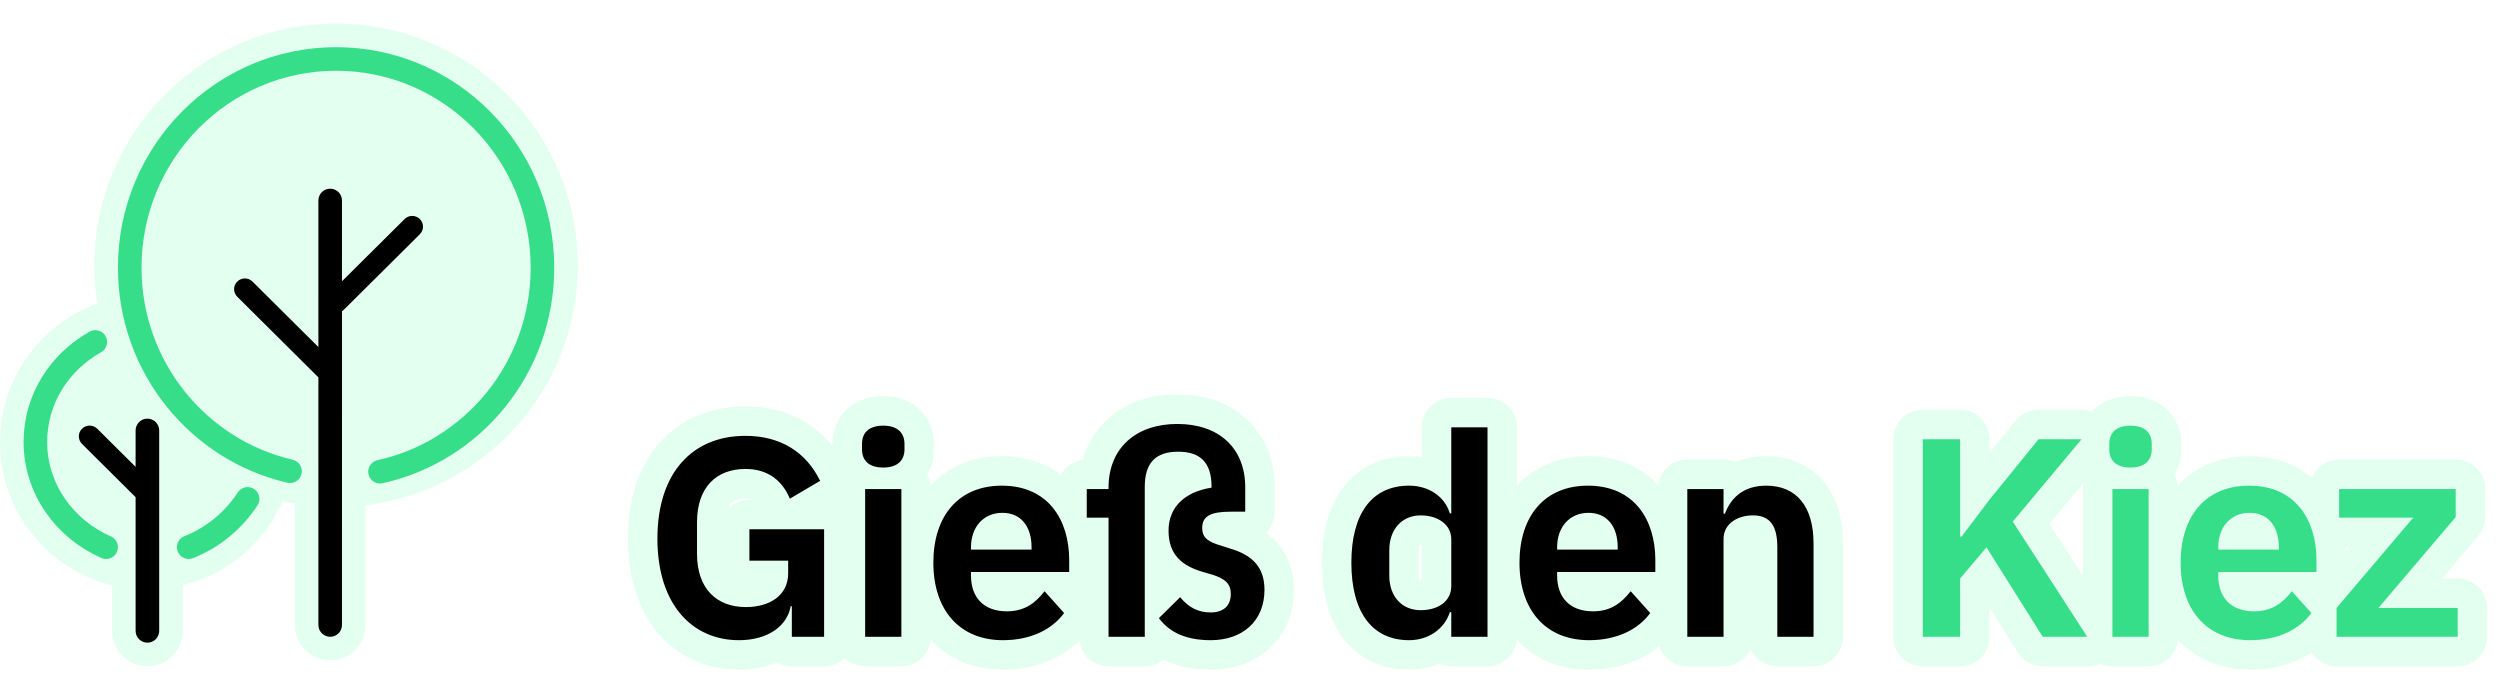
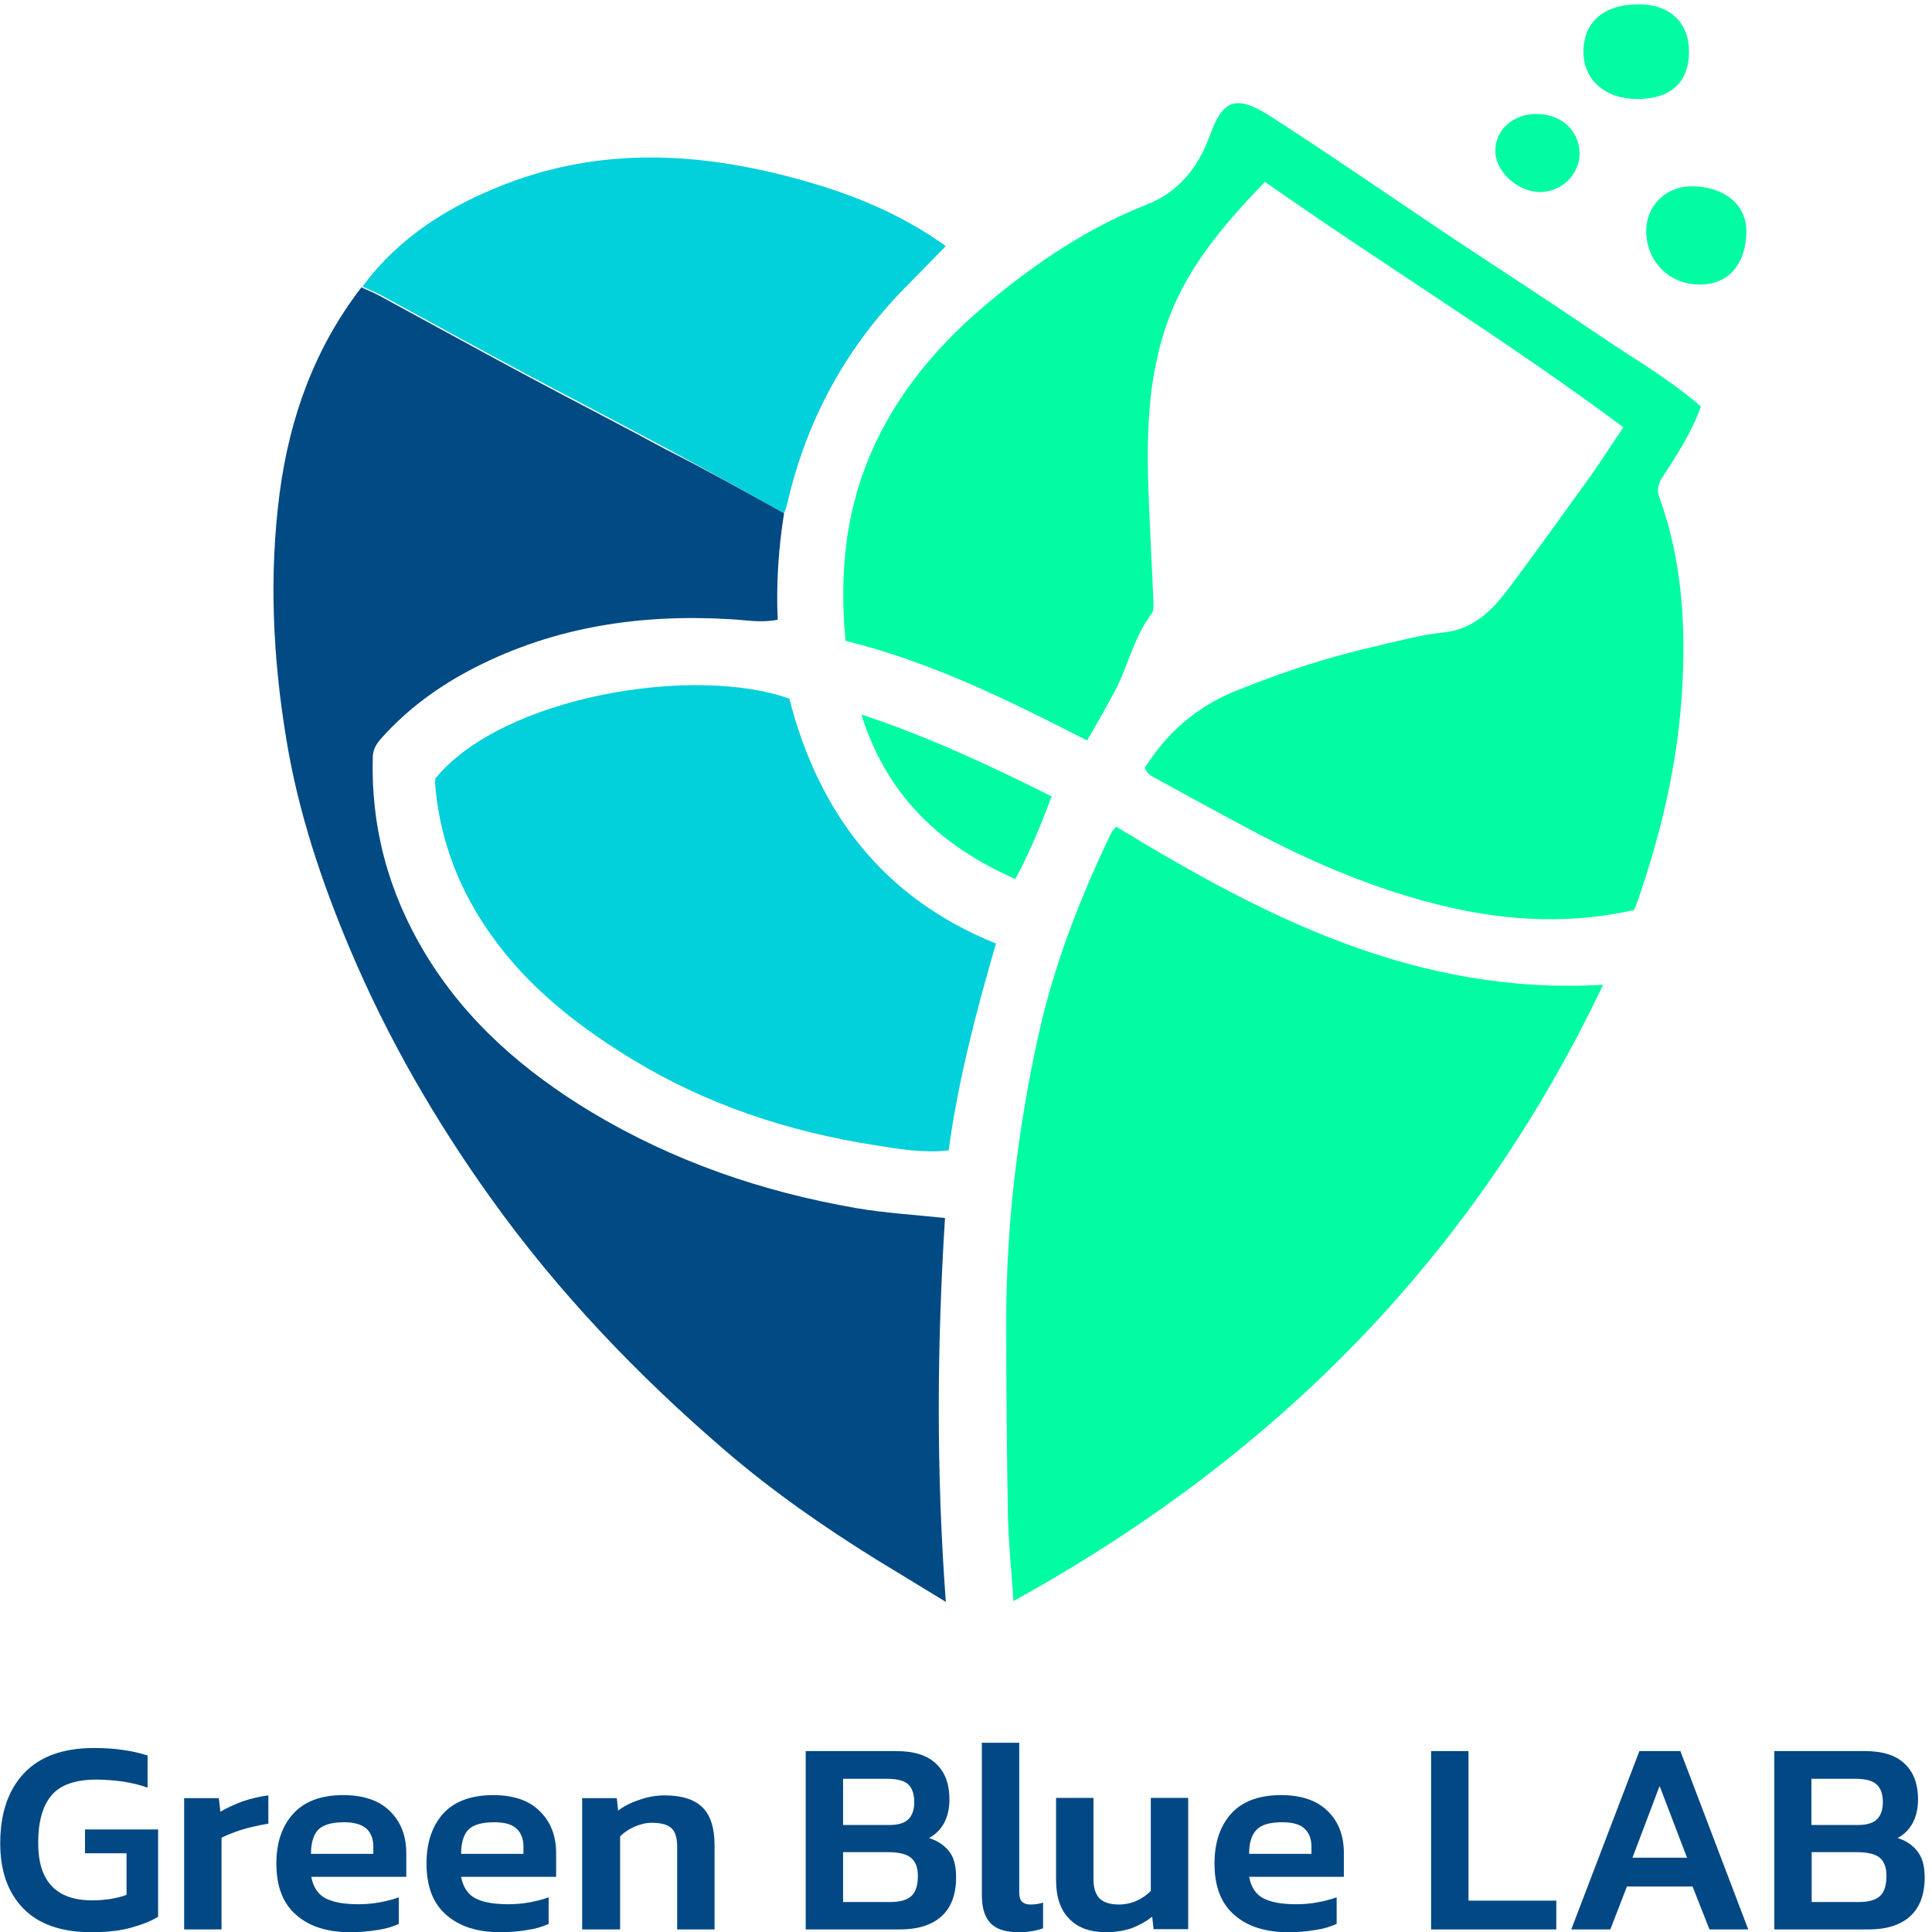
- <svg xmlns="http://www.w3.org/2000/svg" width="212px" height="58px" viewBox="0 0 212 58" version="1.1">
-   <g id="logo" stroke="none" stroke-width="1" fill="none" fill-rule="evenodd">
-     <g id="Group" transform="translate(2, 4)">
-       <g id="icon-trees" fill="#E3FFEF" fill-rule="nonzero" stroke="#E3FFEF" stroke-width="4">
-         <path d="M26.5,0 C36.717,0 45,8.283 45,18.5 C45,28.55 36.986,36.729 27,36.993 L27,49 C27,49.552 26.552,50 26,50 C25.448,50 25,49.552 25,49 L24.999,36.94 C23.503,36.82 22.058,36.522 20.683,36.067 C19.617,40.312 15.966,43.531 11.5,43.953 L11.5,49.5 C11.5,50.052 11.052,50.5 10.5,50.5 C9.948,50.5 9.5,50.052 9.5,49.5 L9.499,43.953 C4.17,43.449 0,38.961 0,33.5 C0,28.351 3.706,24.068 8.596,23.172 C8.207,21.68 8,20.114 8,18.5 C8,8.283 16.283,0 26.5,0 Z" id="Combined-Shape" />
+ <svg xmlns="http://www.w3.org/2000/svg" width="818" height="818" xml:space="preserve" version="1.1">
+   <g>
+     <g id="Hintergrund_xA0_Bild_00000109729548081541152880000012710348783508522155_">
+       <g id="svg_1">
+         <path id="svg_2" fill="#02FCA2" d="m687.31,180.893c-49.254,-36.706 -101.322,-68.486 -151.749,-103.902c-17.943,18.646 -34.126,37.41 -42.218,62.154c-8.561,25.917 -7.857,52.186 -6.684,78.806c0.469,11.844 1.173,23.689 1.642,35.651c0.117,2.111 0.352,4.808 -0.704,6.215c-7.623,9.968 -9.968,22.282 -15.714,33.071c-3.635,6.802 -7.505,13.486 -11.61,20.64c-32.953,-16.887 -65.789,-33.188 -102.261,-42.218c-1.173,-11.61 -1.29,-23.102 -0.352,-34.595c3.753,-45.149 26.738,-80.096 60.395,-108.241c20.405,-17.122 42.687,-32.132 67.783,-41.983c13.134,-5.16 21.461,-15.714 26.152,-28.497c5.394,-14.776 10.203,-18.881 26.034,-8.678c25.331,16.301 50.192,33.54 75.288,50.309c20.757,13.838 41.749,27.324 62.388,41.397c14.776,10.085 30.373,18.881 44.446,31.077c-3.753,10.672 -9.851,20.053 -15.949,29.435c-1.876,2.815 -2.932,5.394 -1.759,8.678c9.968,27.324 11.493,55.587 9.616,84.201c-1.994,29.904 -8.913,58.87 -18.763,87.25c-0.352,1.055 -0.821,2.228 -1.407,3.635c-23.923,5.394 -47.847,4.925 -71.77,0.235c-32.601,-6.567 -62.857,-19.35 -92.058,-34.947c-13.252,-7.036 -26.386,-14.307 -39.52,-21.461c-1.642,-0.821 -2.932,-1.876 -3.87,-3.987c9.264,-14.659 21.461,-25.565 38.23,-32.484c19.115,-7.74 38.465,-14.19 58.401,-18.763c9.851,-2.228 19.702,-5.043 29.787,-6.098c13.838,-1.407 21.695,-10.554 29.083,-20.522c11.61,-15.597 22.985,-31.429 34.361,-47.26c4.222,-6.098 8.209,-12.313 12.783,-19.115z" class="st0" />
+         <path id="svg_3" fill="#024A83" d="m331.977,217.247c-2.345,14.776 -3.401,29.787 -2.697,45.149c-7.036,1.407 -13.603,0.117 -20.171,-0.235c-37.644,-2.228 -73.881,3.049 -107.89,20.405c-15.011,7.623 -28.614,17.473 -39.872,30.139c-1.994,2.228 -3.401,4.574 -3.518,7.74c-0.821,29.904 6.684,57.463 22.047,83.028c17.356,28.849 41.866,50.075 70.597,67.431c34.83,20.874 72.239,33.657 111.877,40.576c12.196,2.111 24.627,2.815 37.761,4.222c-3.401,53.828 -3.753,107.538 0.352,162.538c-10.672,-6.567 -20.053,-12.196 -29.435,-17.943c-22.282,-13.838 -43.859,-28.849 -63.796,-45.97c-37.175,-31.898 -70.832,-67.079 -99.446,-107.069c-23.572,-32.953 -43.625,-67.666 -59.457,-105.075c-12.196,-28.849 -22.047,-58.284 -27.09,-89.126c-5.746,-34.712 -7.388,-69.542 -2.815,-104.489c4.222,-31.781 14.776,-61.216 34.595,-86.898c2.815,1.29 5.746,2.463 8.444,3.987c19.936,10.789 39.638,21.695 59.574,32.367c20.288,10.906 40.693,21.343 60.864,32.25c17.122,8.678 33.54,17.825 50.075,26.972z" class="st1" />
+         <path id="svg_4" fill="#02FCA2" d="m678.749,416.96c-55,115.512 -139.084,199.948 -249.671,260.929c-0.821,-13.017 -2.111,-24.862 -2.345,-36.706c-0.469,-27.324 -0.704,-54.648 -0.704,-81.973c0,-41.045 4.925,-81.621 13.838,-121.728c6.567,-29.435 17.473,-57.346 30.491,-84.553c0.352,-0.821 1.055,-1.525 2.228,-2.932c62.74,38.23 127.239,71.536 206.163,66.962z" class="st0" />
+         <path id="svg_5" fill="#02D0DA" d="m184.333,329.593c28.497,-34.83 109.531,-48.199 149.873,-33.774c12.313,48.081 39.638,84.435 87.484,103.668c-8.444,29.083 -15.949,57.698 -20.053,87.602c-10.672,1.173 -21.109,-0.586 -31.311,-2.228c-36.471,-5.746 -70.949,-17.004 -102.847,-36.471c-18.412,-11.258 -35.416,-23.923 -49.606,-39.99c-19.233,-21.93 -31.311,-47.26 -33.657,-76.695c0,-0.704 0.117,-1.525 0.117,-2.111z" class="st2" />
+         <path id="svg_6" fill="#02D0DA" d="m331.977,217.247c-16.535,-9.147 -32.953,-18.294 -49.606,-27.324c-20.288,-10.906 -40.693,-21.461 -60.864,-32.25c-19.936,-10.672 -39.755,-21.578 -59.574,-32.367c-2.697,-1.525 -5.629,-2.58 -8.444,-3.987c15.597,-21.109 36.823,-34.243 60.864,-43.508c40.224,-15.48 81.035,-13.369 121.728,-2.463c22.868,6.098 44.68,14.659 64.382,28.849c-6.215,6.333 -12.079,12.313 -18.06,18.412c-25.096,25.8 -41.28,56.29 -49.254,91.354c-0.235,1.173 -0.821,2.228 -1.173,3.284z" class="st2" />
+         <path id="svg_7" fill="#02FCA2" d="m364.696,302.503c28.497,9.499 54.414,21.578 80.565,34.712c-4.574,12.079 -9.264,23.689 -15.363,34.947c-31.781,-13.955 -54.531,-35.416 -65.203,-69.659z" class="st0" />
+         <path id="svg_8" fill="#02FCA2" d="m715.103,21.521c0.117,13.134 -7.505,20.288 -21.578,20.405c-13.721,0.117 -23.102,-7.974 -23.102,-20.053c0,-12.548 8.678,-20.053 23.454,-20.053c13.017,0 21.109,7.623 21.226,19.702z" class="st0" />
+         <path id="svg_9" fill="#02FCA2" d="m739.378,99.272c-0.704,14.19 -9.03,22.164 -21.812,21.109c-12.313,-0.938 -21.226,-11.258 -20.522,-23.923c0.586,-10.32 9.382,-18.06 20.171,-17.591c14.073,0.586 22.868,8.678 22.164,20.405z" class="st0" />
+         <path id="svg_10" fill="#02FCA2" d="m650.486,48.259c10.672,0 18.412,7.271 18.294,17.004c-0.117,8.795 -7.857,16.066 -16.77,16.066c-9.499,-0.117 -18.763,-8.561 -18.881,-17.239c-0.235,-8.913 7.505,-15.949 17.356,-15.832z" class="st0" />
      </g>
-       <g id="Group-2" transform="translate(1, 1)">
-         <circle id="Oval-Copy-2" fill="#E3FFEF" fill-rule="nonzero" cx="9.5" cy="32.5" r="9.5" />
-         <path d="M5.081,24 C2.041,25.703 0,28.859 0,32.472 C0,36.437 2.46,39.854 6,41.4 M13,41.4 C15.053,40.59 16.797,39.147 18,37.306" id="Shape-Copy" stroke="#37DE8A" stroke-width="2" stroke-linecap="round" />
-         <path d="M29.225,35 C37.1,33.273 43,26.184 43,17.701 C43,7.925 35.165,0 25.5,0 C15.835,0 8,7.925 8,17.701 C8,26.118 13.809,33.163 21.593,34.959" id="Path-Copy" stroke="#37DE8A" stroke-width="2" fill="#E3FFEF" fill-rule="nonzero" stroke-linecap="round" />
-         <path d="M9.5,30.5 C10.052,30.5 10.5,30.948 10.5,31.5 L10.5,48.5 C10.5,49.052 10.052,49.5 9.5,49.5 C8.948,49.5 8.5,49.052 8.5,48.5 L8.499,37.161 L3.954,32.644 C3.599,32.291 3.597,31.717 3.95,31.362 L3.954,31.358 C4.312,31.003 4.89,31.003 5.248,31.358 L8.499,34.59 L8.5,31.5 C8.5,30.948 8.948,30.5 9.5,30.5 Z M25,11 C25.552,11 26,11.448 26,12 L25.999,18.851 L31.309,13.577 C31.667,13.221 32.245,13.221 32.603,13.577 C32.958,13.93 32.96,14.503 32.607,14.858 L32.603,14.863 L26.164,21.261 C26.113,21.311 26.059,21.354 26.001,21.39 L26,48 C26,48.552 25.552,49 25,49 C24.448,49 24,48.552 24,48 L23.999,27.001 L17.118,20.163 C16.763,19.811 16.762,19.237 17.114,18.882 L17.118,18.878 C17.476,18.522 18.054,18.522 18.412,18.878 L23.999,24.429 L24,12 C24,11.448 24.448,11 25,11 Z" id="Trunks" fill="#000000" fill-rule="nonzero" />
-       </g>
-       <g id="Gieß-den-Kiez" transform="translate(53.748, 31.952)" fill-rule="nonzero">
-         <path d="M7.464,1.008 C10.44,1.008 12.6,2.376 13.8,4.824 L13.8,4.824 L11.232,6.336 C10.632,4.896 9.456,3.816 7.464,3.816 C4.992,3.816 3.36,5.376 3.36,8.328 L3.36,8.328 L3.36,11.016 C3.36,13.944 4.992,15.528 7.512,15.528 C9.48,15.528 11.088,14.568 11.088,12.672 L11.088,12.672 L11.088,11.592 L7.8,11.592 L7.8,8.928 L14.136,8.928 L14.136,18.048 L11.4,18.048 L11.4,15.456 L11.304,15.456 C11.016,17.088 9.432,18.336 6.912,18.336 C2.976,18.336 1.13686838e-13,15.336 1.13686838e-13,9.72 C1.13686838e-13,4.104 3,1.008 7.464,1.008 Z M29.208,5.232 C33.12,5.232 34.92,8.112 34.92,11.544 L34.92,11.544 L34.92,12.552 L26.592,12.552 L26.592,12.864 C26.592,14.664 27.624,15.888 29.64,15.888 C31.152,15.888 32.064,15.168 32.832,14.184 L32.832,14.184 L34.488,16.032 C33.456,17.448 31.632,18.336 29.304,18.336 C25.608,18.336 23.4,15.768 23.4,11.76 C23.4,7.8 25.536,5.232 29.208,5.232 Z M44.088,1.42108547e-14 C47.592,1.42108547e-14 49.848,2.016 49.848,5.376 L49.848,5.376 L49.848,7.44 L48.576,7.44 C46.92,7.44 46.2,7.824 46.2,8.808 C46.2,9.696 46.752,10.008 47.808,10.32 L47.808,10.32 L48.552,10.56 C50.448,11.112 51.48,12.144 51.48,14.064 C51.48,16.704 49.632,18.336 46.92,18.336 C44.928,18.336 43.464,17.736 42.528,16.464 L42.528,16.464 L44.328,14.688 C45.072,15.6 45.912,15.984 46.92,15.984 C47.976,15.984 48.624,15.432 48.624,14.424 C48.624,13.584 48.192,13.128 47.016,12.768 L47.016,12.768 L46.272,12.552 C44.52,12.048 43.344,11.112 43.344,9.048 C43.344,7.056 44.712,5.76 46.992,5.4 L46.992,5.4 L46.992,5.328 C46.992,3.288 46.056,2.352 44.16,2.352 C42.264,2.352 41.328,3.288 41.328,5.328 L41.328,5.328 L41.328,18.048 L38.256,18.048 L38.256,7.944 L36.408,7.944 L36.408,5.52 L38.256,5.52 L38.256,5.4 C38.256,2.04 40.584,1.42108547e-14 44.088,1.42108547e-14 Z M70.392,0.288 L70.392,18.048 L67.32,18.048 L67.32,15.96 L67.2,15.96 C66.744,17.376 65.4,18.336 63.744,18.336 C60.6,18.336 58.848,15.96 58.848,11.76 C58.848,7.584 60.6,5.232 63.744,5.232 C65.4,5.232 66.768,6.144 67.2,7.584 L67.2,7.584 L67.32,7.584 L67.32,0.288 L70.392,0.288 Z M78.912,5.232 C82.824,5.232 84.624,8.112 84.624,11.544 L84.624,11.544 L84.624,12.552 L76.296,12.552 L76.296,12.864 C76.296,14.664 77.328,15.888 79.344,15.888 C80.856,15.888 81.768,15.168 82.536,14.184 L82.536,14.184 L84.192,16.032 C83.16,17.448 81.336,18.336 79.008,18.336 C75.312,18.336 73.104,15.768 73.104,11.76 C73.104,7.8 75.24,5.232 78.912,5.232 Z M134.976,5.232 C138.888,5.232 140.688,8.112 140.688,11.544 L140.688,11.544 L140.688,12.552 L132.36,12.552 L132.36,12.864 C132.36,14.664 133.392,15.888 135.408,15.888 C136.92,15.888 137.832,15.168 138.6,14.184 L138.6,14.184 L140.256,16.032 C139.224,17.448 137.4,18.336 135.072,18.336 C131.376,18.336 129.168,15.768 129.168,11.76 C129.168,7.8 131.304,5.232 134.976,5.232 Z M94.032,5.232 C96.6,5.232 98.04,7.008 98.04,10.128 L98.04,10.128 L98.04,18.048 L94.968,18.048 L94.968,10.44 C94.968,8.664 94.368,7.752 92.904,7.752 C91.632,7.752 90.408,8.424 90.408,9.768 L90.408,9.768 L90.408,18.048 L87.336,18.048 L87.336,5.52 L90.408,5.52 L90.408,7.608 L90.528,7.608 C91.032,6.264 92.088,5.232 94.032,5.232 Z M20.688,5.52 L20.688,18.048 L17.616,18.048 L17.616,5.52 L20.688,5.52 Z M152.496,5.52 L152.496,7.896 L145.944,15.6 L152.664,15.6 L152.664,18.048 L142.392,18.048 L142.392,15.6 L148.896,7.944 L142.608,7.944 L142.608,5.52 L152.496,5.52 Z M110.472,1.296 L110.472,9.552 L110.592,9.552 L112.968,6.408 L117.12,1.296 L120.768,1.296 L114.936,8.28 L121.248,18.048 L117.48,18.048 L112.704,10.464 L110.472,13.104 L110.472,18.048 L107.304,18.048 L107.304,1.296 L110.472,1.296 Z M126.456,5.52 L126.456,18.048 L123.384,18.048 L123.384,5.52 L126.456,5.52 Z M64.728,7.752 C63.144,7.752 62.064,8.928 62.064,10.704 L62.064,10.704 L62.064,12.864 C62.064,14.64 63.144,15.792 64.728,15.792 C66.192,15.792 67.32,15.048 67.32,13.752 L67.32,13.752 L67.32,9.768 C67.32,8.544 66.192,7.752 64.728,7.752 Z M135.024,7.536 C133.416,7.536 132.36,8.736 132.36,10.464 L132.36,10.464 L132.36,10.656 L137.496,10.656 L137.496,10.44 C137.496,8.712 136.608,7.536 135.024,7.536 Z M29.256,7.536 C27.648,7.536 26.592,8.736 26.592,10.464 L26.592,10.464 L26.592,10.656 L31.728,10.656 L31.728,10.44 C31.728,8.712 30.84,7.536 29.256,7.536 Z M78.96,7.536 C77.352,7.536 76.296,8.736 76.296,10.464 L76.296,10.464 L76.296,10.656 L81.432,10.656 L81.432,10.44 C81.432,8.712 80.544,7.536 78.96,7.536 Z M19.152,0.144 C20.4,0.144 20.952,0.792 20.952,1.68 L20.952,1.68 L20.952,2.16 C20.952,3.048 20.4,3.696 19.152,3.696 C17.88,3.696 17.352,3.048 17.352,2.16 L17.352,2.16 L17.352,1.68 C17.352,0.792 17.88,0.144 19.152,0.144 Z M124.92,0.144 C126.168,0.144 126.72,0.792 126.72,1.68 L126.72,1.68 L126.72,2.16 C126.72,3.048 126.168,3.696 124.92,3.696 C123.648,3.696 123.12,3.048 123.12,2.16 L123.12,2.16 L123.12,1.68 C123.12,0.792 123.648,0.144 124.92,0.144 Z" id="Combined-Shape" stroke="#E3FFEF" stroke-width="5" fill="#E3FFEF" stroke-linejoin="round" />
-         <path d="M6.912,18.336 C9.432,18.336 11.016,17.088 11.304,15.456 L11.4,15.456 L11.4,18.048 L14.136,18.048 L14.136,8.928 L7.8,8.928 L7.8,11.592 L11.088,11.592 L11.088,12.672 C11.088,14.568 9.48,15.528 7.512,15.528 C4.992,15.528 3.36,13.944 3.36,11.016 L3.36,8.328 C3.36,5.376 4.992,3.816 7.464,3.816 C9.456,3.816 10.632,4.896 11.232,6.336 L13.8,4.824 C12.6,2.376 10.44,1.008 7.464,1.008 C3,1.008 -4.26325641e-13,4.104 -4.26325641e-13,9.72 C-4.26325641e-13,15.336 2.976,18.336 6.912,18.336 Z M19.152,3.696 C20.4,3.696 20.952,3.048 20.952,2.16 L20.952,1.68 C20.952,0.792 20.4,0.144 19.152,0.144 C17.88,0.144 17.352,0.792 17.352,1.68 L17.352,2.16 C17.352,3.048 17.88,3.696 19.152,3.696 Z M20.688,18.048 L20.688,5.52 L17.616,5.52 L17.616,18.048 L20.688,18.048 Z M29.304,18.336 C31.632,18.336 33.456,17.448 34.488,16.032 L32.832,14.184 C32.064,15.168 31.152,15.888 29.64,15.888 C27.624,15.888 26.592,14.664 26.592,12.864 L26.592,12.552 L34.92,12.552 L34.92,11.544 C34.92,8.112 33.12,5.232 29.208,5.232 C25.536,5.232 23.4,7.8 23.4,11.76 C23.4,15.768 25.608,18.336 29.304,18.336 Z M31.728,10.656 L26.592,10.656 L26.592,10.464 C26.592,8.736 27.648,7.536 29.256,7.536 C30.84,7.536 31.728,8.712 31.728,10.44 L31.728,10.656 Z M46.92,18.336 C49.632,18.336 51.48,16.704 51.48,14.064 C51.48,12.144 50.448,11.112 48.552,10.56 L47.808,10.32 C46.752,10.008 46.2,9.696 46.2,8.808 C46.2,7.824 46.92,7.44 48.576,7.44 L49.848,7.44 L49.848,5.376 C49.848,2.016 47.592,7.10542736e-15 44.088,7.10542736e-15 C40.584,7.10542736e-15 38.256,2.04 38.256,5.4 L38.256,5.52 L36.408,5.52 L36.408,7.944 L38.256,7.944 L38.256,18.048 L41.328,18.048 L41.328,5.328 C41.328,3.288 42.264,2.352 44.16,2.352 C46.056,2.352 46.992,3.288 46.992,5.328 L46.992,5.4 C44.712,5.76 43.344,7.056 43.344,9.048 C43.344,11.112 44.52,12.048 46.272,12.552 L47.016,12.768 C48.192,13.128 48.624,13.584 48.624,14.424 C48.624,15.432 47.976,15.984 46.92,15.984 C45.912,15.984 45.072,15.6 44.328,14.688 L42.528,16.464 C43.464,17.736 44.928,18.336 46.92,18.336 Z M63.744,18.336 C65.4,18.336 66.744,17.376 67.2,15.96 L67.32,15.96 L67.32,18.048 L70.392,18.048 L70.392,0.288 L67.32,0.288 L67.32,7.584 L67.2,7.584 C66.768,6.144 65.4,5.232 63.744,5.232 C60.6,5.232 58.848,7.584 58.848,11.76 C58.848,15.96 60.6,18.336 63.744,18.336 Z M64.728,15.792 C63.144,15.792 62.064,14.64 62.064,12.864 L62.064,10.704 C62.064,8.928 63.144,7.752 64.728,7.752 C66.192,7.752 67.32,8.544 67.32,9.768 L67.32,13.752 C67.32,15.048 66.192,15.792 64.728,15.792 Z M79.008,18.336 C81.336,18.336 83.16,17.448 84.192,16.032 L82.536,14.184 C81.768,15.168 80.856,15.888 79.344,15.888 C77.328,15.888 76.296,14.664 76.296,12.864 L76.296,12.552 L84.624,12.552 L84.624,11.544 C84.624,8.112 82.824,5.232 78.912,5.232 C75.24,5.232 73.104,7.8 73.104,11.76 C73.104,15.768 75.312,18.336 79.008,18.336 Z M81.432,10.656 L76.296,10.656 L76.296,10.464 C76.296,8.736 77.352,7.536 78.96,7.536 C80.544,7.536 81.432,8.712 81.432,10.44 L81.432,10.656 Z M90.408,18.048 L90.408,9.768 C90.408,8.424 91.632,7.752 92.904,7.752 C94.368,7.752 94.968,8.664 94.968,10.44 L94.968,18.048 L98.04,18.048 L98.04,10.128 C98.04,7.008 96.6,5.232 94.032,5.232 C92.088,5.232 91.032,6.264 90.528,7.608 L90.408,7.608 L90.408,5.52 L87.336,5.52 L87.336,18.048 L90.408,18.048 Z" id="Gießden" fill="#000000" />
-         <path d="M110.472,18.048 L110.472,13.104 L112.704,10.464 L117.48,18.048 L121.248,18.048 L114.936,8.28 L120.768,1.296 L117.12,1.296 L112.968,6.408 L110.592,9.552 L110.472,9.552 L110.472,1.296 L107.304,1.296 L107.304,18.048 L110.472,18.048 Z M124.92,3.696 C126.168,3.696 126.72,3.048 126.72,2.16 L126.72,1.68 C126.72,0.792 126.168,0.144 124.92,0.144 C123.648,0.144 123.12,0.792 123.12,1.68 L123.12,2.16 C123.12,3.048 123.648,3.696 124.92,3.696 Z M126.456,18.048 L126.456,5.52 L123.384,5.52 L123.384,18.048 L126.456,18.048 Z M135.072,18.336 C137.4,18.336 139.224,17.448 140.256,16.032 L138.6,14.184 C137.832,15.168 136.92,15.888 135.408,15.888 C133.392,15.888 132.36,14.664 132.36,12.864 L132.36,12.552 L140.688,12.552 L140.688,11.544 C140.688,8.112 138.888,5.232 134.976,5.232 C131.304,5.232 129.168,7.8 129.168,11.76 C129.168,15.768 131.376,18.336 135.072,18.336 Z M137.496,10.656 L132.36,10.656 L132.36,10.464 C132.36,8.736 133.416,7.536 135.024,7.536 C136.608,7.536 137.496,8.712 137.496,10.44 L137.496,10.656 Z M152.664,18.048 L152.664,15.6 L145.944,15.6 L152.496,7.896 L152.496,5.52 L142.608,5.52 L142.608,7.944 L148.896,7.944 L142.392,15.6 L142.392,18.048 L152.664,18.048 Z" id="Kiez" fill="#37DE8A" />
+     </g>
+     <g id="Green_Blue_LAB">
+       <g id="svg_11">
+         <path id="svg_12" fill="#014884" d="m38.799,818.089c-12.665,0 -22.282,-3.284 -28.849,-9.968c-6.567,-6.684 -9.851,-15.832 -9.851,-27.676c0,-12.548 3.284,-22.399 9.968,-29.552c6.684,-7.154 16.535,-10.789 29.67,-10.789c4.574,0 8.678,0.235 12.313,0.821c3.635,0.469 7.154,1.29 10.437,2.345l0,13.603c-3.284,-1.173 -6.802,-1.994 -10.437,-2.58c-3.635,-0.469 -7.388,-0.821 -11.141,-0.821c-9.03,0 -15.363,2.228 -19.115,6.684c-3.753,4.456 -5.629,11.141 -5.629,20.171c0,16.183 7.623,24.275 22.868,24.275c2.697,0 5.277,-0.235 7.74,-0.586c2.58,-0.469 4.808,-0.938 6.802,-1.759l0,-17.591l-17.591,0l0,-10.085l30.96,0l0,36.94c-2.58,1.642 -6.215,3.166 -10.789,4.456c-4.574,1.407 -10.437,2.111 -17.356,2.111z" class="st3" />
+         <path id="svg_13" fill="#014884" d="m77.968,816.916l0,-55.587l14.659,0l0.704,5.746c2.463,-1.525 5.629,-2.932 9.264,-4.339c3.753,-1.29 7.388,-2.111 11.024,-2.58l0,11.962c-2.111,0.352 -4.456,0.821 -6.919,1.407c-2.463,0.586 -4.925,1.29 -7.154,2.111c-2.228,0.821 -4.222,1.642 -5.746,2.463l0,38.817l-15.832,0z" class="st3" />
+         <path id="svg_14" fill="#014884" d="m148.33,818.089c-9.616,0 -17.239,-2.345 -22.868,-7.271c-5.629,-4.808 -8.444,-12.079 -8.444,-21.812c0,-8.795 2.345,-15.832 7.154,-21.109c4.691,-5.16 11.727,-7.857 21.109,-7.857c8.561,0 15.245,2.228 19.819,6.802c4.574,4.456 6.919,10.437 6.919,17.708l0,10.085l-40.224,0c0.821,4.456 2.932,7.505 6.098,9.147c3.284,1.642 7.857,2.463 13.838,2.463c2.932,0 5.981,-0.235 9.147,-0.821c3.049,-0.586 5.746,-1.29 7.974,-2.111l0,11.258c-2.58,1.173 -5.629,2.111 -9.03,2.58c-3.635,0.586 -7.388,0.938 -11.493,0.938zm-16.653,-33.188l26.386,0l0,-3.049c0,-3.166 -0.938,-5.746 -2.815,-7.505s-5.043,-2.815 -9.499,-2.815c-5.277,0 -8.913,1.055 -11.024,3.166c-1.994,2.111 -3.049,5.512 -3.049,10.203z" class="st3" />
+         <path id="svg_15" fill="#014884" d="m211.891,818.089c-9.616,0 -17.239,-2.345 -22.868,-7.271c-5.629,-4.808 -8.444,-12.079 -8.444,-21.812c0,-8.795 2.345,-15.832 7.036,-21.109c4.691,-5.16 11.844,-7.857 21.226,-7.857c8.561,0 15.128,2.228 19.702,6.802c4.574,4.456 6.919,10.437 6.919,17.708l0,10.085l-40.224,0c0.821,4.456 2.932,7.505 6.098,9.147c3.284,1.642 7.857,2.463 13.838,2.463c2.932,0 5.981,-0.235 9.147,-0.821c3.049,-0.586 5.746,-1.29 7.974,-2.111l0,11.258c-2.58,1.173 -5.629,2.111 -9.03,2.58c-3.518,0.586 -7.271,0.938 -11.375,0.938zm-16.653,-33.188l26.386,0l0,-3.049c0,-3.166 -0.938,-5.746 -2.815,-7.505c-1.876,-1.876 -5.043,-2.815 -9.499,-2.815c-5.277,0 -8.913,1.055 -11.024,3.166c-1.994,2.111 -3.049,5.512 -3.049,10.203z" class="st3" />
+         <path id="svg_16" fill="#014884" d="m246.486,816.916l0,-55.587l14.659,0l0.586,5.277c2.228,-1.759 5.16,-3.284 8.678,-4.456c3.518,-1.29 7.154,-1.994 11.024,-1.994c7.388,0 12.665,1.759 16.066,5.16c3.401,3.401 5.043,8.795 5.043,15.949l0,35.651l-15.832,0l0,-34.83c0,-3.753 -0.704,-6.45 -2.345,-7.974c-1.525,-1.525 -4.339,-2.345 -8.444,-2.345c-2.463,0 -4.808,0.586 -7.271,1.642c-2.463,1.055 -4.456,2.463 -6.098,4.104l0,39.403l-16.066,0z" class="st3" />
+         <path id="svg_17" fill="#014884" d="m341.125,816.916l0,-75.523l38.23,0c7.623,0 13.252,1.759 17.004,5.394c3.753,3.518 5.629,8.561 5.629,15.011c0,4.104 -0.821,7.388 -2.345,10.203c-1.525,2.697 -3.635,4.808 -6.333,6.215c3.518,1.055 6.333,2.932 8.444,5.512c2.111,2.58 3.049,6.215 3.049,11.141c0,7.271 -2.111,12.783 -6.098,16.418c-4.104,3.753 -10.085,5.629 -17.708,5.629l-39.872,0zm15.832,-44.211l19.467,0c3.87,0 6.567,-0.821 8.209,-2.463s2.463,-4.104 2.463,-7.154c0,-3.401 -0.821,-5.864 -2.463,-7.505c-1.642,-1.642 -4.808,-2.463 -9.382,-2.463l-18.294,0l0,19.584zm0,32.601l20.053,0c3.987,0 6.919,-0.821 8.795,-2.463s2.815,-4.574 2.815,-8.678c0,-3.401 -0.938,-5.864 -2.815,-7.505c-1.876,-1.642 -5.16,-2.463 -9.851,-2.463l-18.998,0l0,21.109z" class="st3" />
+         <path id="svg_18" fill="#014884" d="m431.189,818.089c-5.394,0 -9.382,-1.29 -11.727,-3.753c-2.463,-2.463 -3.753,-6.45 -3.753,-11.962l0,-64.499l15.832,0l0,63.209c0,1.994 0.352,3.284 1.173,4.104c0.821,0.704 1.876,1.173 3.401,1.173c1.994,0 3.87,-0.235 5.512,-0.821l0,10.906c-2.932,1.055 -6.45,1.642 -10.437,1.642z" class="st3" />
+         <path id="svg_19" fill="#014884" d="m468.247,818.089c-6.684,0 -11.844,-1.876 -15.48,-5.629c-3.753,-3.753 -5.629,-9.147 -5.629,-16.418l0,-34.83l15.832,0l0,34.478c0,3.753 0.938,6.45 2.697,8.209c1.759,1.642 4.456,2.463 8.092,2.463c2.697,0 5.277,-0.586 7.623,-1.642c2.345,-1.055 4.222,-2.463 5.864,-4.104l0,-39.403l15.832,0l0,55.587l-14.659,0l-0.586,-5.277c-2.345,1.876 -5.043,3.401 -8.209,4.691c-3.166,1.173 -7.036,1.876 -11.375,1.876z" class="st3" />
+         <path id="svg_20" fill="#014884" d="m545.529,818.089c-9.616,0 -17.239,-2.345 -22.868,-7.271c-5.629,-4.808 -8.444,-12.079 -8.444,-21.812c0,-8.795 2.345,-15.832 7.036,-21.109c4.691,-5.16 11.727,-7.857 21.109,-7.857c8.561,0 15.245,2.228 19.819,6.802c4.574,4.456 6.802,10.437 6.802,17.708l0,10.085l-40.107,0c0.821,4.456 2.932,7.505 6.098,9.147c3.284,1.642 7.857,2.463 13.838,2.463c2.932,0 5.981,-0.235 9.147,-0.821c3.049,-0.586 5.746,-1.29 7.974,-2.111l0,11.258c-2.58,1.173 -5.629,2.111 -9.03,2.58c-3.518,0.586 -7.271,0.938 -11.375,0.938zm-16.653,-33.188l26.386,0l0,-3.049c0,-3.166 -0.938,-5.746 -2.815,-7.505c-1.876,-1.876 -5.043,-2.815 -9.499,-2.815c-5.277,0 -8.913,1.055 -10.906,3.166c-2.111,2.111 -3.166,5.512 -3.166,10.203z" class="st3" />
+         <path id="svg_21" fill="#014884" d="m605.923,816.916l0,-75.523l15.832,0l0,63.327l37.175,0l0,12.196l-53.007,0z" class="st3" />
+         <path id="svg_22" fill="#014884" d="m665.263,816.916l28.849,-75.523l17.356,0l28.731,75.523l-16.418,0l-7.154,-18.177l-27.793,0l-7.036,18.177l-16.535,0zm25.917,-30.373l23.102,0l-11.61,-30.373l-11.493,30.373z" class="st3" />
+         <path id="svg_23" fill="#014884" d="m751.223,816.916l0,-75.523l38.23,0c7.623,0 13.252,1.759 17.004,5.394c3.753,3.518 5.629,8.561 5.629,15.011c0,4.104 -0.821,7.388 -2.345,10.203c-1.525,2.697 -3.635,4.808 -6.333,6.215c3.518,1.055 6.333,2.932 8.326,5.512c2.111,2.58 3.166,6.215 3.166,11.141c0,7.271 -2.111,12.783 -6.098,16.418c-4.104,3.753 -9.968,5.629 -17.825,5.629l-39.755,0zm15.832,-44.211l19.467,0c3.87,0 6.567,-0.821 8.209,-2.463c1.642,-1.642 2.463,-4.104 2.463,-7.154c0,-3.401 -0.821,-5.864 -2.58,-7.505c-1.642,-1.642 -4.808,-2.463 -9.382,-2.463l-18.294,0l0,19.584l0.117,0zm0,32.601l20.053,0c3.987,0 6.919,-0.821 8.795,-2.463c1.876,-1.642 2.815,-4.574 2.815,-8.678c0,-3.401 -0.938,-5.864 -2.697,-7.505c-1.876,-1.642 -5.16,-2.463 -9.968,-2.463l-18.998,0l0,21.109z" class="st3" />
      </g>
    </g>
  </g>
</svg>
